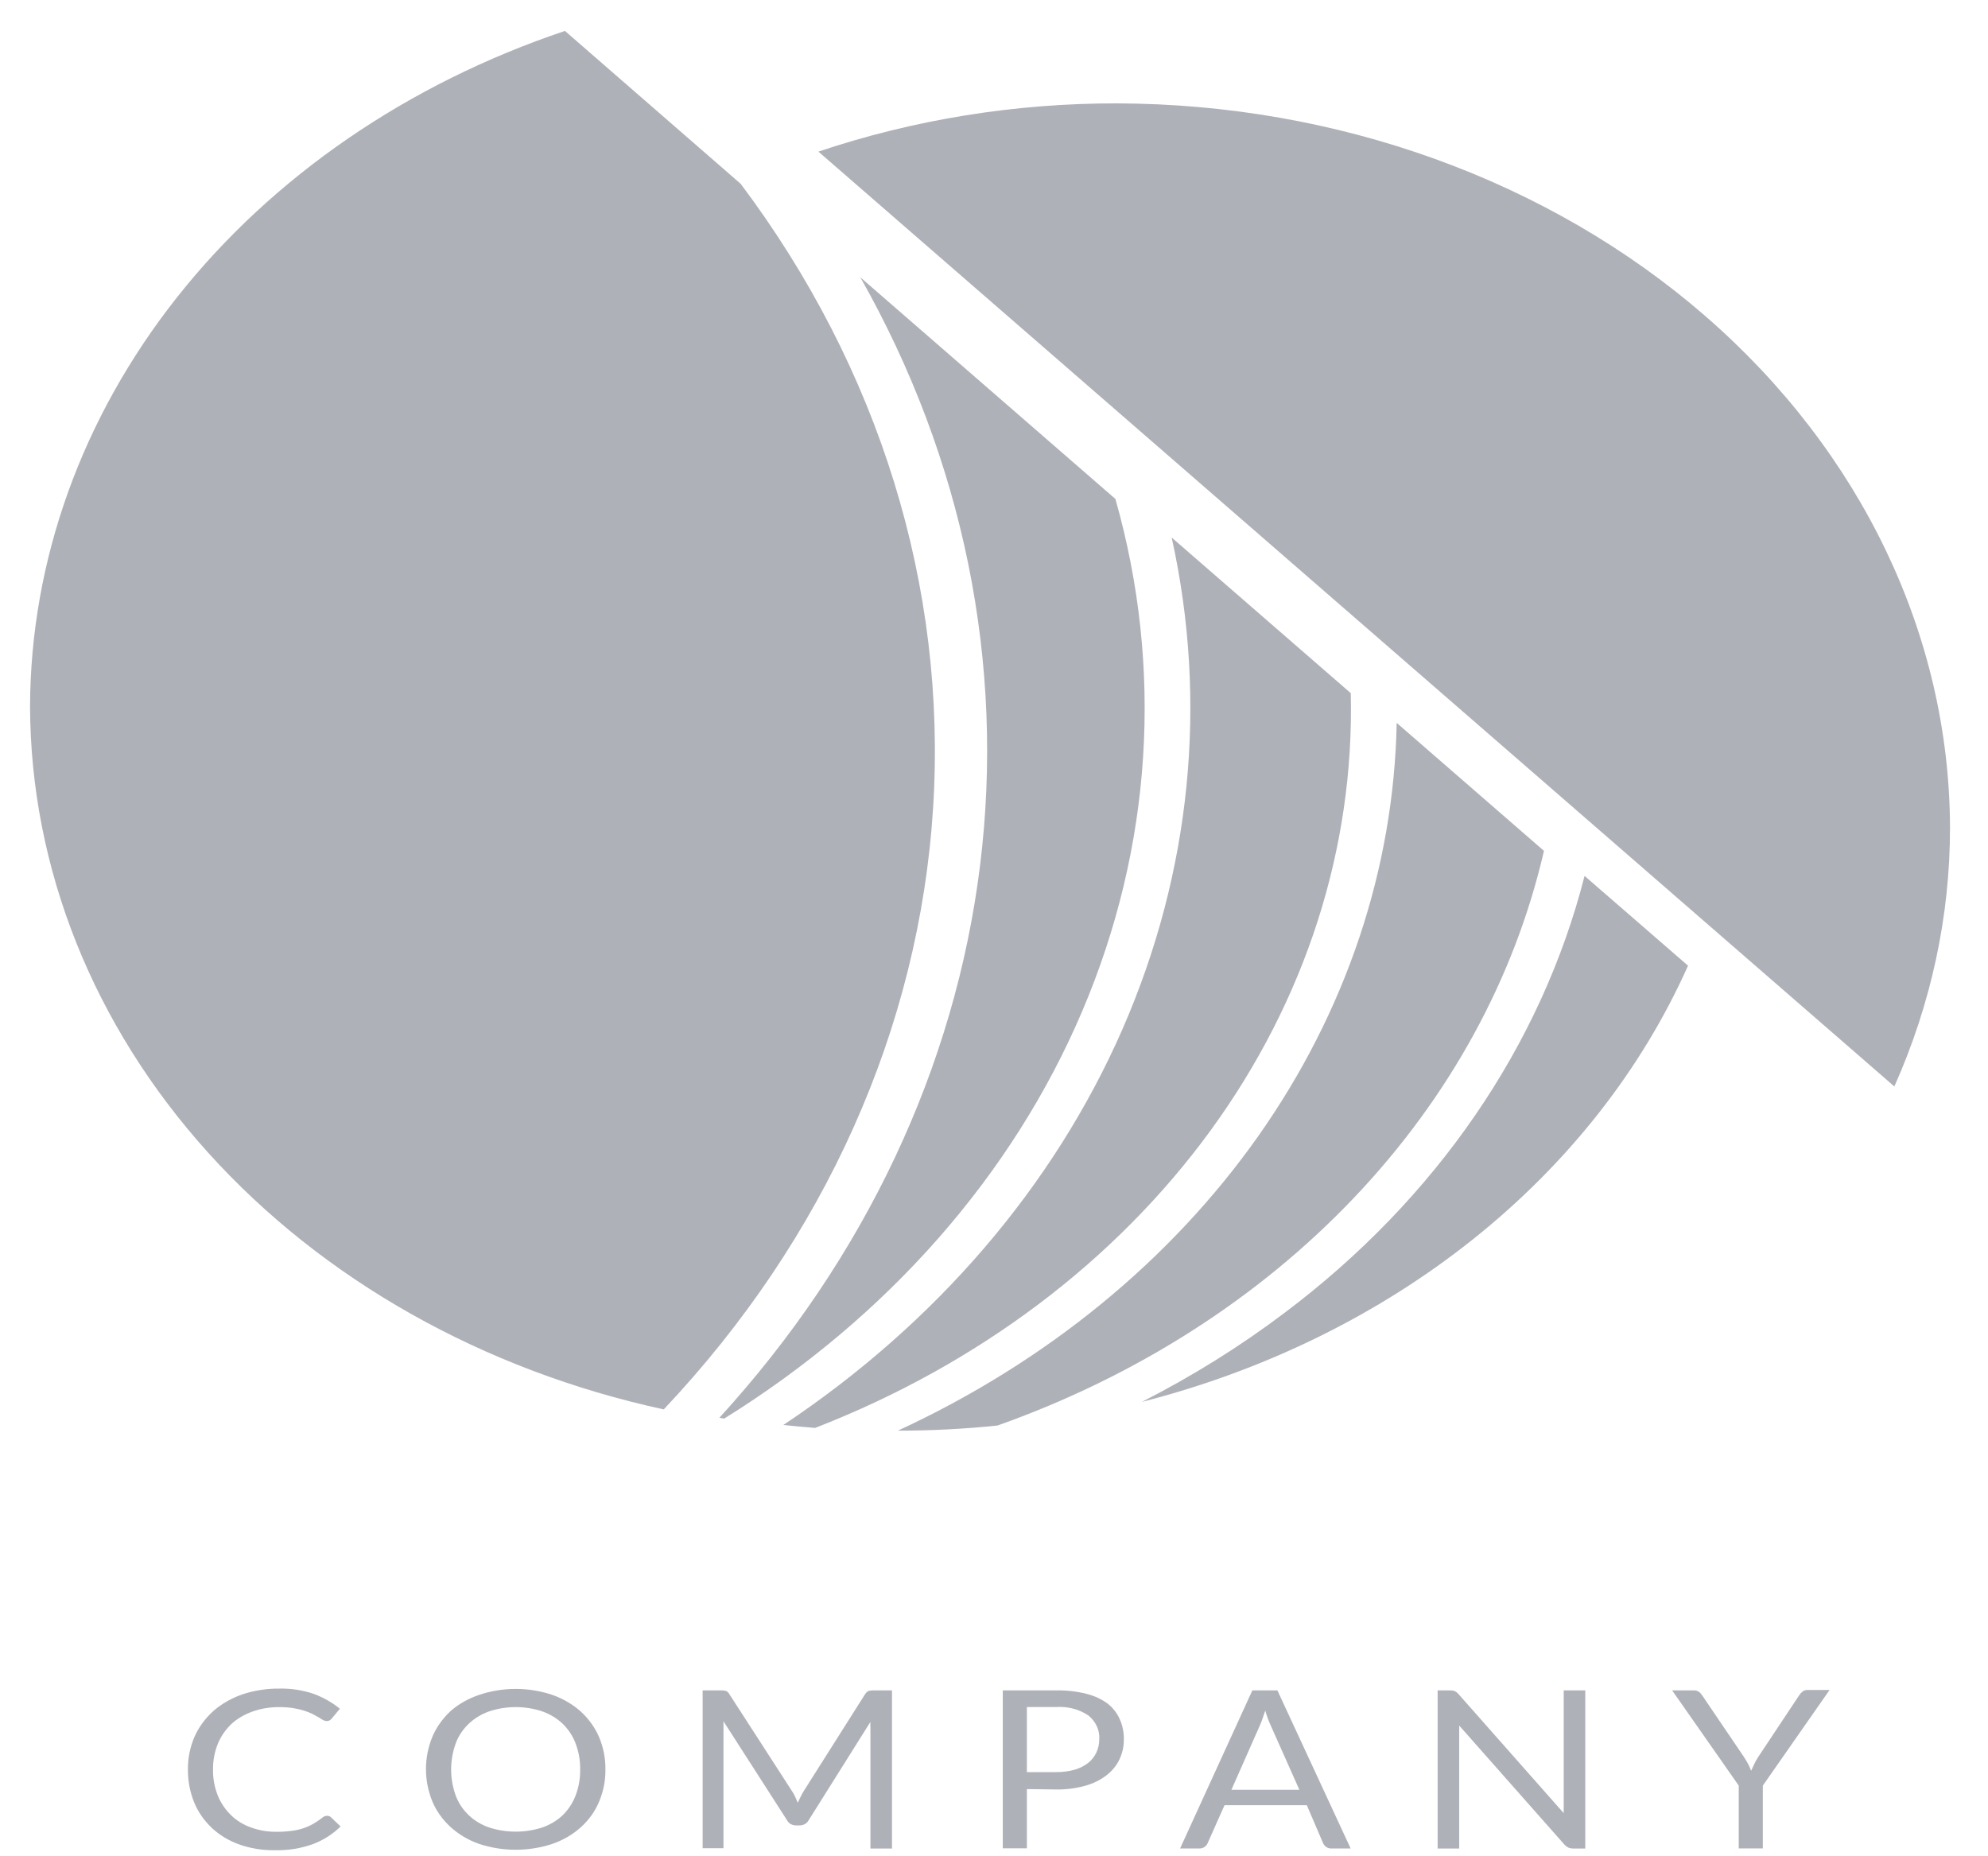
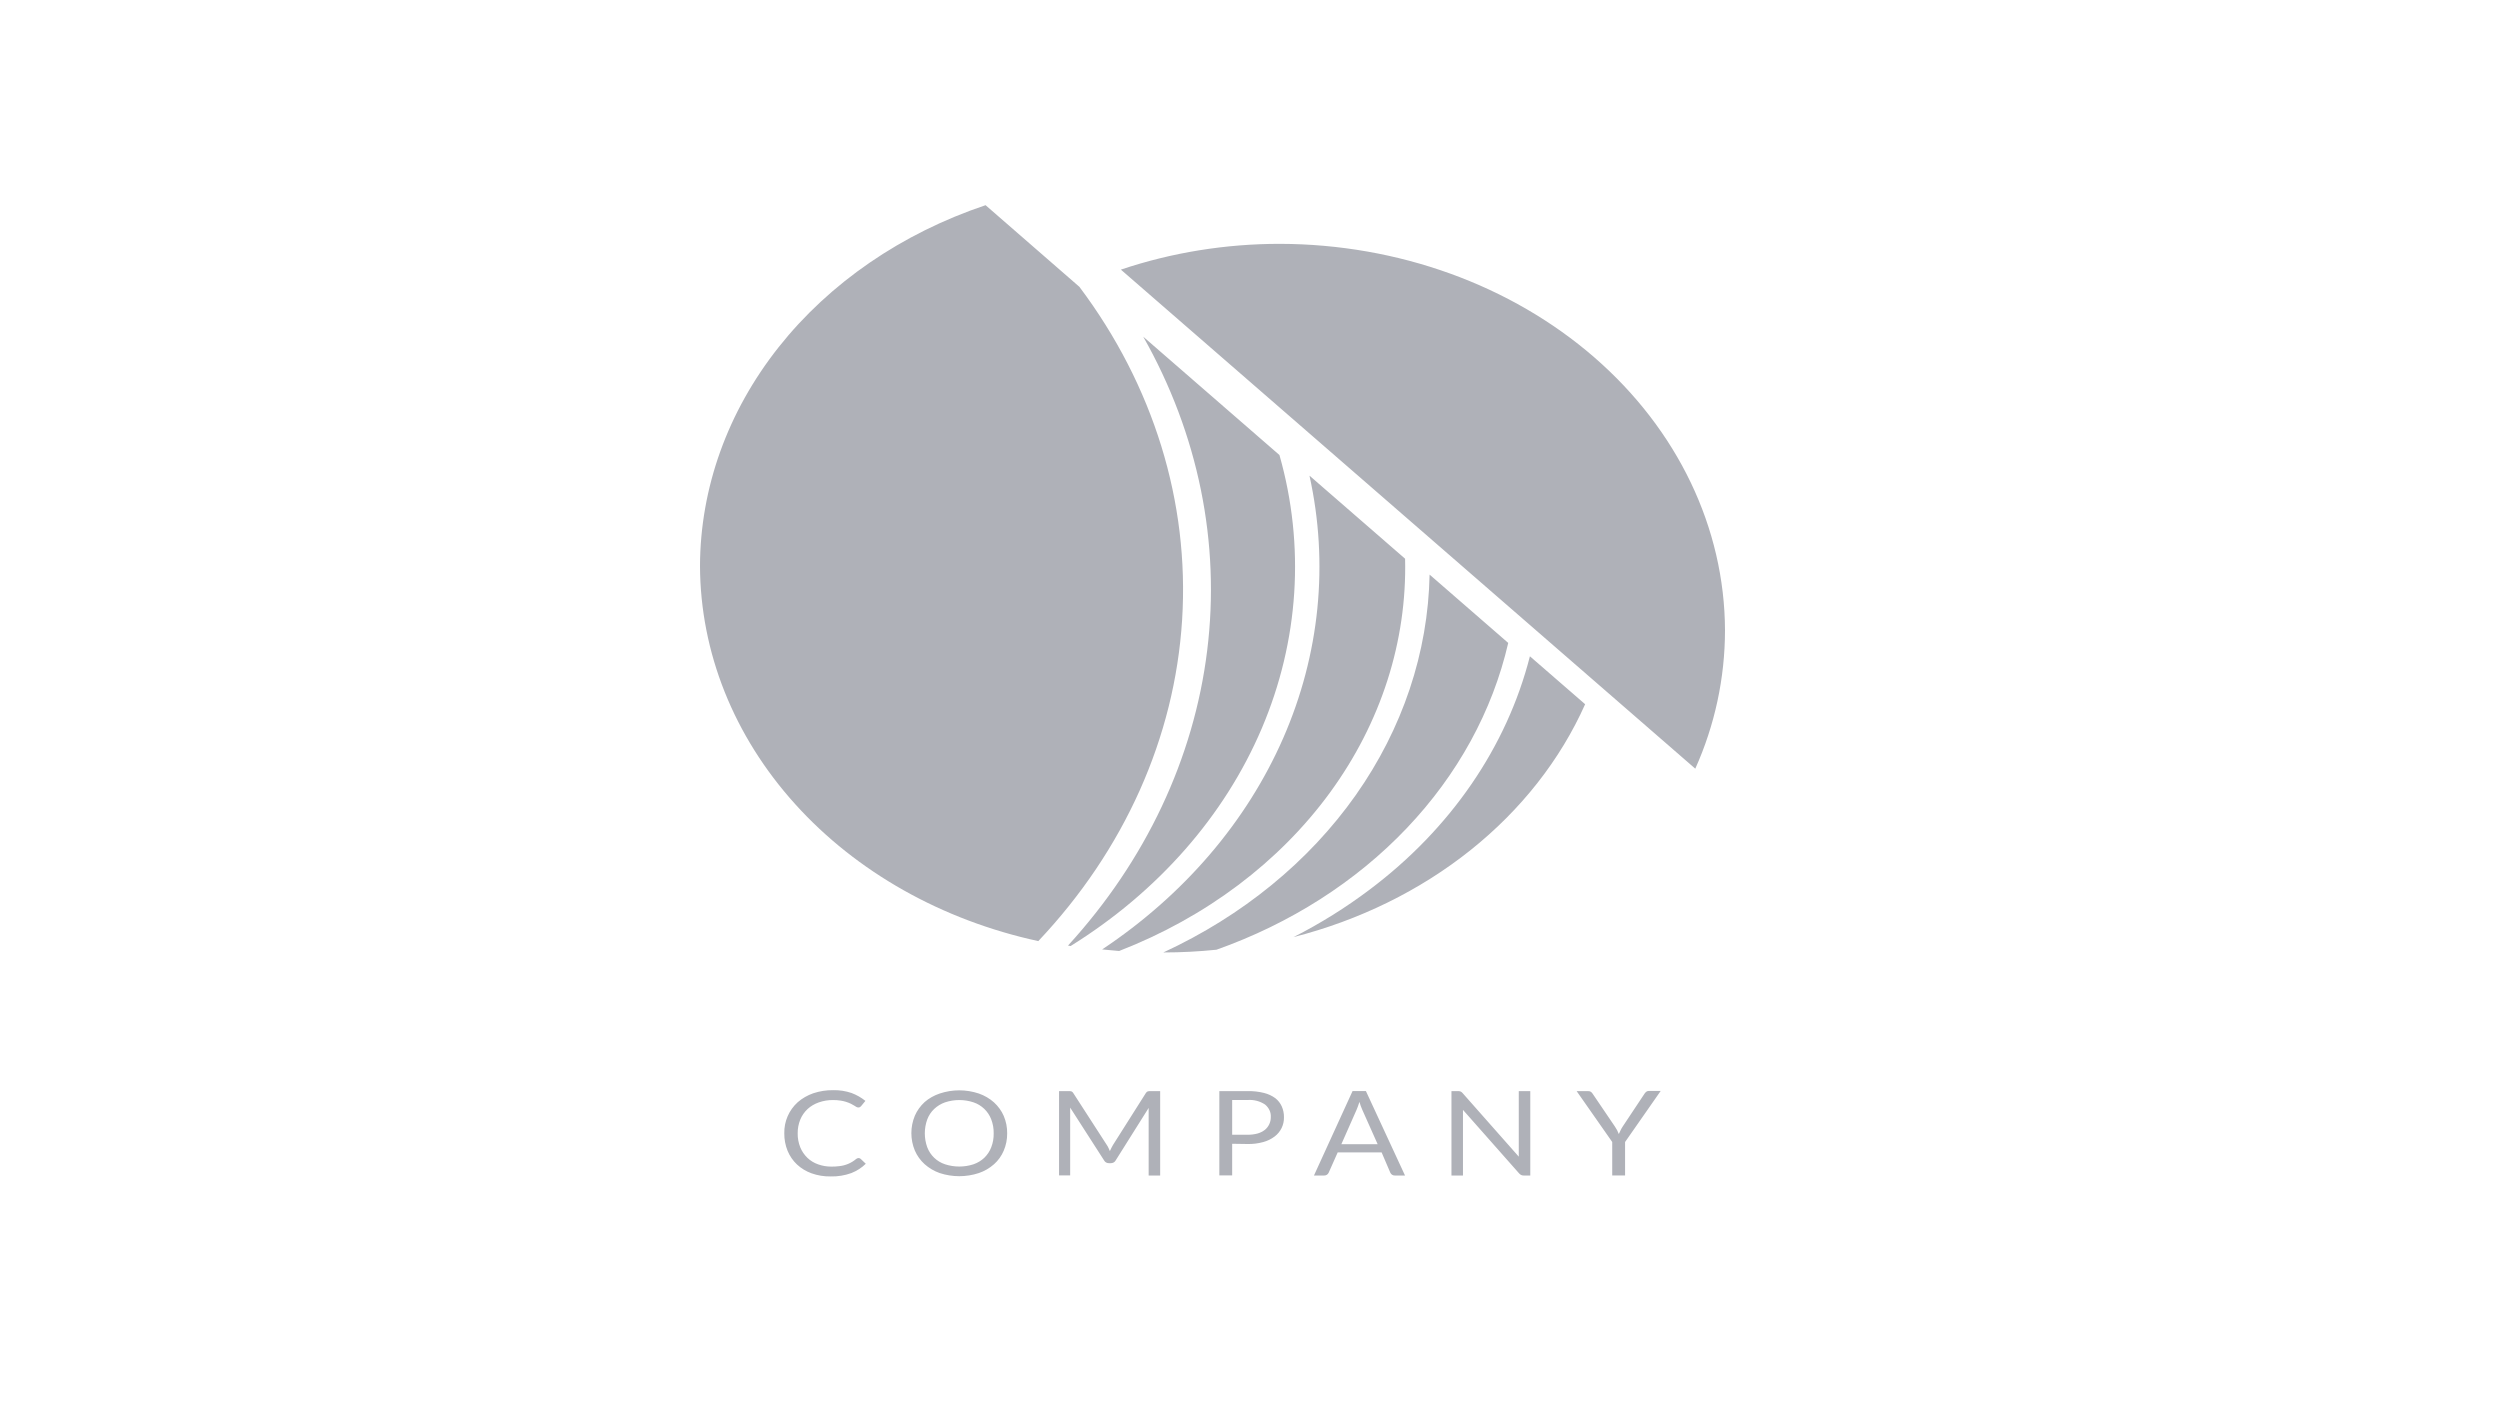
- <svg xmlns="http://www.w3.org/2000/svg" width="45" height="42" viewBox="0 0 45 42" fill="none">
-   <path d="M7.406 41.101C7.422 41.102 7.438 41.105 7.452 41.111C7.467 41.116 7.48 41.124 7.491 41.135L7.709 41.343C7.54 41.512 7.33 41.647 7.095 41.739C6.82 41.839 6.524 41.888 6.226 41.881C5.945 41.886 5.667 41.841 5.408 41.748C5.174 41.663 4.964 41.536 4.792 41.374C4.616 41.206 4.481 41.01 4.394 40.796C4.298 40.557 4.251 40.306 4.254 40.054C4.251 39.8 4.301 39.548 4.404 39.31C4.5 39.095 4.643 38.899 4.827 38.732C5.013 38.569 5.236 38.441 5.481 38.355C5.75 38.265 6.036 38.22 6.324 38.223C6.591 38.217 6.857 38.258 7.106 38.344C7.322 38.425 7.521 38.538 7.693 38.678L7.51 38.9C7.497 38.916 7.482 38.93 7.464 38.941C7.442 38.953 7.416 38.959 7.39 38.957C7.362 38.956 7.334 38.947 7.311 38.934L7.213 38.874L7.076 38.798C7.018 38.77 6.956 38.746 6.894 38.725C6.813 38.7 6.73 38.68 6.646 38.666C6.539 38.649 6.43 38.641 6.321 38.642C6.114 38.64 5.908 38.674 5.716 38.742C5.537 38.805 5.375 38.9 5.241 39.021C5.106 39.15 5.001 39.302 4.933 39.467C4.857 39.655 4.819 39.854 4.822 40.054C4.818 40.257 4.856 40.459 4.933 40.651C5 40.815 5.103 40.965 5.236 41.094C5.361 41.215 5.516 41.309 5.689 41.369C5.867 41.433 6.058 41.465 6.25 41.464C6.362 41.465 6.473 41.459 6.583 41.445C6.763 41.426 6.935 41.372 7.087 41.286C7.164 41.242 7.236 41.193 7.303 41.139C7.331 41.116 7.368 41.103 7.406 41.101Z" fill="#AFB1B8" />
-   <path d="M13.704 40.054C13.708 40.305 13.658 40.555 13.557 40.791C13.468 41.004 13.328 41.199 13.146 41.363C12.965 41.526 12.745 41.654 12.502 41.738C11.968 41.915 11.378 41.915 10.844 41.738C10.603 41.653 10.385 41.524 10.204 41.361C10.022 41.195 9.881 40.999 9.789 40.783C9.593 40.306 9.593 39.785 9.789 39.308C9.882 39.092 10.023 38.895 10.204 38.727C10.386 38.569 10.604 38.446 10.844 38.365C11.377 38.185 11.969 38.185 12.502 38.365C12.744 38.45 12.963 38.578 13.146 38.741C13.325 38.906 13.465 39.1 13.557 39.312C13.658 39.55 13.708 39.801 13.704 40.054ZM13.132 40.054C13.136 39.853 13.101 39.653 13.028 39.462C12.967 39.298 12.868 39.147 12.737 39.019C12.609 38.897 12.451 38.801 12.276 38.739C11.888 38.609 11.459 38.609 11.071 38.739C10.895 38.801 10.738 38.897 10.61 39.019C10.477 39.146 10.376 39.297 10.316 39.462C10.177 39.847 10.177 40.26 10.316 40.646C10.377 40.81 10.477 40.961 10.61 41.089C10.738 41.21 10.895 41.305 11.071 41.366C11.459 41.492 11.887 41.492 12.276 41.366C12.451 41.305 12.609 41.21 12.737 41.089C12.867 40.96 12.966 40.809 13.028 40.646C13.101 40.455 13.136 40.255 13.132 40.054Z" fill="#AFB1B8" />
-   <path d="M18.001 40.675L18.059 40.807C18.08 40.76 18.099 40.717 18.121 40.675C18.142 40.63 18.166 40.587 18.192 40.544L19.585 38.344C19.613 38.306 19.637 38.282 19.665 38.275C19.701 38.265 19.74 38.261 19.779 38.263H20.191V41.843H19.703V39.211C19.703 39.178 19.703 39.14 19.703 39.099C19.7 39.059 19.7 39.017 19.703 38.976L18.301 41.208C18.283 41.241 18.255 41.269 18.219 41.289C18.183 41.309 18.142 41.319 18.099 41.319H18.02C17.978 41.32 17.936 41.309 17.9 41.29C17.865 41.27 17.836 41.241 17.819 41.208L16.376 38.962C16.376 39.005 16.376 39.047 16.376 39.09C16.376 39.133 16.376 39.171 16.376 39.204V41.836H15.905V38.263H16.316C16.355 38.261 16.394 38.265 16.431 38.275C16.465 38.29 16.492 38.314 16.507 38.344L17.93 40.547C17.958 40.588 17.982 40.63 18.001 40.675Z" fill="#AFB1B8" />
-   <path d="M23.244 40.497V41.838H22.699V38.263H23.915C24.145 38.259 24.373 38.286 24.594 38.341C24.77 38.385 24.934 38.461 25.074 38.564C25.195 38.661 25.288 38.781 25.346 38.915C25.411 39.06 25.442 39.216 25.439 39.372C25.442 39.529 25.407 39.684 25.338 39.829C25.273 39.966 25.172 40.088 25.044 40.187C24.904 40.294 24.739 40.375 24.561 40.423C24.349 40.482 24.127 40.51 23.904 40.506L23.244 40.497ZM23.244 40.113H23.904C24.047 40.115 24.19 40.096 24.327 40.059C24.439 40.026 24.543 39.973 24.632 39.905C24.714 39.839 24.777 39.758 24.818 39.668C24.862 39.572 24.884 39.47 24.883 39.367C24.889 39.268 24.871 39.168 24.828 39.076C24.786 38.983 24.721 38.9 24.638 38.832C24.429 38.69 24.168 38.622 23.904 38.64H23.244V40.113Z" fill="#AFB1B8" />
-   <path d="M30.573 41.842H30.142C30.099 41.844 30.057 41.832 30.022 41.809C29.991 41.787 29.967 41.758 29.951 41.726L29.581 40.862H27.718L27.334 41.726C27.32 41.758 27.296 41.786 27.266 41.807C27.231 41.831 27.188 41.844 27.143 41.842H26.712L28.348 38.263H28.915L30.573 41.842ZM27.874 40.513H29.412L28.763 39.056C28.713 38.947 28.672 38.834 28.64 38.72L28.577 38.907C28.558 38.964 28.536 39.016 28.517 39.059L27.874 40.513Z" fill="#AFB1B8" />
-   <path d="M32.929 38.279C32.961 38.295 32.989 38.317 33.011 38.343L35.396 41.042C35.396 40.999 35.396 40.956 35.396 40.916C35.396 40.876 35.396 40.836 35.396 40.798V38.263H35.884V41.843H35.612C35.573 41.843 35.535 41.836 35.5 41.821C35.466 41.804 35.437 41.782 35.413 41.755L33.03 39.059C33.032 39.1 33.032 39.141 33.03 39.182C33.03 39.222 33.03 39.258 33.03 39.291V41.843H32.542V38.263H32.831C32.864 38.262 32.898 38.268 32.929 38.279Z" fill="#AFB1B8" />
-   <path d="M39.903 40.419V41.84H39.358V40.419L37.85 38.263H38.338C38.38 38.261 38.422 38.272 38.455 38.294C38.485 38.317 38.51 38.344 38.529 38.374L39.472 39.765C39.511 39.824 39.543 39.879 39.571 39.931C39.598 39.983 39.62 40.033 39.639 40.083L39.71 39.928C39.736 39.872 39.767 39.818 39.802 39.765L40.732 38.365C40.752 38.337 40.775 38.312 40.803 38.289C40.835 38.265 40.877 38.252 40.92 38.254H41.414L39.903 40.419Z" fill="#AFB1B8" />
-   <path d="M17.731 32.256C17.969 32.282 18.209 32.303 18.451 32.322C22.13 30.893 25.242 28.552 27.399 25.594C29.555 22.636 30.66 19.191 30.576 15.69L26.522 12.168C27.346 15.895 26.96 19.748 25.408 23.296C23.855 26.844 21.198 29.946 17.731 32.256Z" fill="#AFB1B8" />
-   <path d="M16.284 32.092L16.393 32.111C20.097 29.809 22.921 26.595 24.499 22.884C26.078 19.173 26.339 15.135 25.248 11.294L19.474 6.277C21.809 10.401 22.75 15.016 22.185 19.586C21.62 24.156 19.574 28.493 16.284 32.092Z" fill="#AFB1B8" />
-   <path d="M35.868 19.827C34.887 23.673 32.504 27.142 29.074 29.719C28.072 30.476 26.991 31.15 25.846 31.733C28.639 31.019 31.206 29.758 33.35 28.046C35.494 26.334 37.157 24.218 38.21 21.859L35.868 19.827Z" fill="#AFB1B8" />
-   <path d="M34.949 19.26L31.615 16.363C31.551 19.666 30.47 22.894 28.485 25.712C26.499 28.529 23.681 30.833 20.324 32.384H20.341C21.089 32.384 21.836 32.345 22.579 32.268C25.716 31.155 28.488 29.385 30.646 27.115C32.805 24.846 34.283 22.147 34.949 19.26Z" fill="#AFB1B8" />
-   <path d="M16.766 4.161L12.788 0.7C9.232 1.894 6.174 3.993 4.013 6.722C1.853 9.451 0.691 12.684 0.68 15.996H0.68C0.693 19.656 2.111 23.208 4.709 26.089C7.307 28.97 10.937 31.016 15.024 31.903C18.672 28.041 20.809 23.269 21.122 18.28C21.435 13.291 19.909 8.345 16.766 4.161Z" fill="#AFB1B8" />
-   <path d="M44.14 18.727C44.126 14.385 42.134 10.224 38.6 7.153C35.066 4.083 30.276 2.352 25.278 2.34C22.969 2.337 20.679 2.708 18.525 3.432L42.88 24.593C43.714 22.722 44.142 20.733 44.14 18.727Z" fill="#AFB1B8" />
+ <svg xmlns="http://www.w3.org/2000/svg" fill="none" viewBox="0 0 106 60">
+   <path fill="#AFB1B8" d="M36.406 49.101c.016 0 .032.004.046.01a.122.122 0 0 1 .039.024l.218.208c-.17.169-.379.304-.614.396a2.39 2.39 0 0 1-.87.142c-.28.005-.558-.04-.817-.133a1.794 1.794 0 0 1-.616-.374 1.674 1.674 0 0 1-.398-.578 1.926 1.926 0 0 1-.14-.742 1.725 1.725 0 0 1 .572-1.322c.187-.163.41-.291.655-.377.269-.09.555-.135.843-.132a2.27 2.27 0 0 1 .782.12c.216.082.415.195.587.335l-.183.222a.177.177 0 0 1-.046.04.125.125 0 0 1-.074.017.177.177 0 0 1-.08-.023l-.097-.06-.137-.076a1.555 1.555 0 0 0-.43-.132 1.892 1.892 0 0 0-.325-.024 1.759 1.759 0 0 0-.605.1c-.18.063-.341.158-.474.28-.136.128-.241.28-.309.445a1.497 1.497 0 0 0-.111.587c-.004.203.034.405.111.597a1.3 1.3 0 0 0 .303.443c.125.12.28.215.453.275.178.064.369.096.561.095.111.001.223-.005.333-.019a1.316 1.316 0 0 0 .72-.306.171.171 0 0 1 .103-.038ZM42.704 48.054a1.81 1.81 0 0 1-.147.737 1.593 1.593 0 0 1-.41.572 1.889 1.889 0 0 1-.645.375 2.655 2.655 0 0 1-1.658 0 1.91 1.91 0 0 1-.64-.377 1.676 1.676 0 0 1-.415-.578 1.922 1.922 0 0 1 0-1.475c.093-.216.234-.413.415-.58.182-.159.4-.282.64-.363a2.61 2.61 0 0 1 1.658 0c.242.085.461.213.643.376.18.165.32.36.412.571.101.238.151.489.147.742Zm-.572 0a1.566 1.566 0 0 0-.104-.593 1.22 1.22 0 0 0-.752-.722 1.918 1.918 0 0 0-1.205 0 1.297 1.297 0 0 0-.461.28 1.191 1.191 0 0 0-.294.443 1.738 1.738 0 0 0 0 1.184 1.209 1.209 0 0 0 .755.72c.388.127.816.127 1.205 0 .175-.061.333-.156.46-.277.131-.129.23-.28.292-.443.074-.19.108-.391.104-.592ZM47.001 48.675l.058.132c.021-.047.04-.09.062-.132.021-.045.045-.088.071-.13l1.393-2.201c.028-.038.052-.062.08-.069a.373.373 0 0 1 .114-.012h.412v3.58h-.488V47.1a.972.972 0 0 1 0-.124L47.3 49.208a.203.203 0 0 1-.082.081.247.247 0 0 1-.12.03h-.079a.244.244 0 0 1-.12-.03.202.202 0 0 1-.081-.081l-1.443-2.246v2.874h-.471v-3.573h.411a.374.374 0 0 1 .115.012c.034.015.06.039.076.069l1.423 2.203c.028.04.052.083.071.128ZM52.244 48.497v1.34H51.7v-3.574h1.216c.23-.004.459.023.679.078.176.044.34.12.48.223a.922.922 0 0 1 .273.35c.064.146.095.302.092.458a.991.991 0 0 1-.395.815c-.14.107-.304.188-.483.236a2.307 2.307 0 0 1-.657.083l-.66-.01Zm0-.384h.66c.143.002.286-.017.423-.054a.923.923 0 0 0 .305-.154.687.687 0 0 0 .25-.538.605.605 0 0 0-.054-.291.69.69 0 0 0-.19-.244 1.172 1.172 0 0 0-.734-.192h-.66v1.473ZM59.573 49.842h-.43a.204.204 0 0 1-.12-.033.225.225 0 0 1-.072-.083l-.37-.864h-1.863l-.384.864a.204.204 0 0 1-.19.116h-.432l1.636-3.58h.567l1.658 3.58Zm-2.7-1.329h1.539l-.65-1.456c-.049-.11-.09-.223-.122-.337l-.063.187c-.019.057-.04.11-.06.152l-.643 1.454ZM61.929 46.28c.032.015.06.037.082.063l2.385 2.699v-2.779h.488v3.58h-.272a.265.265 0 0 1-.112-.022.297.297 0 0 1-.087-.066l-2.383-2.696a.974.974 0 0 1 0 .123V49.842h-.488v-3.579h.289c.033 0 .067.005.098.017ZM68.903 48.419v1.421h-.545V48.42l-1.508-2.156h.488a.197.197 0 0 1 .117.03.31.31 0 0 1 .074.081l.943 1.391a1.41 1.41 0 0 1 .166.318l.072-.154c.026-.057.057-.111.092-.164l.93-1.4a.373.373 0 0 1 .07-.076.182.182 0 0 1 .118-.035h.494l-1.51 2.165ZM46.731 40.256c.238.026.478.047.72.066 3.68-1.43 6.791-3.77 8.948-6.728 2.156-2.958 3.261-6.403 3.177-9.904l-4.054-3.522c.824 3.727.438 7.58-1.114 11.128-1.553 3.548-4.21 6.65-7.677 8.96Z" />
+   <path fill="#AFB1B8" d="m45.284 40.092.109.02c3.704-2.303 6.527-5.517 8.106-9.228 1.579-3.711 1.84-7.749.75-11.59l-5.775-5.017c2.335 4.124 3.276 8.74 2.71 13.31-.564 4.57-2.61 8.906-5.9 12.505ZM64.868 27.827c-.981 3.846-3.364 7.315-6.794 9.892a21.625 21.625 0 0 1-3.228 2.014c2.793-.714 5.36-1.975 7.504-3.687 2.144-1.712 3.807-3.828 4.86-6.187l-2.342-2.032Z" />
+   <path fill="#AFB1B8" d="m63.949 27.26-3.334-2.897c-.064 3.303-1.145 6.531-3.13 9.349-1.986 2.817-4.804 5.12-8.16 6.672h.016c.748 0 1.495-.04 2.238-.116 3.137-1.113 5.909-2.883 8.067-5.153 2.159-2.27 3.637-4.968 4.303-7.855ZM45.766 12.161 41.788 8.7c-3.556 1.194-6.614 3.293-8.775 6.022-2.16 2.73-3.322 5.962-3.333 9.274.013 3.66 1.431 7.212 4.03 10.093 2.597 2.881 6.227 4.927 10.314 5.814 3.648-3.862 5.785-8.634 6.098-13.623.313-4.99-1.213-9.935-4.356-14.119ZM73.14 26.727c-.014-4.342-2.006-8.503-5.54-11.574-3.534-3.07-8.324-4.801-13.322-4.814-2.31-.002-4.6.369-6.753 1.093l24.355 21.16a14.353 14.353 0 0 0 1.26-5.865Z" />
</svg>
